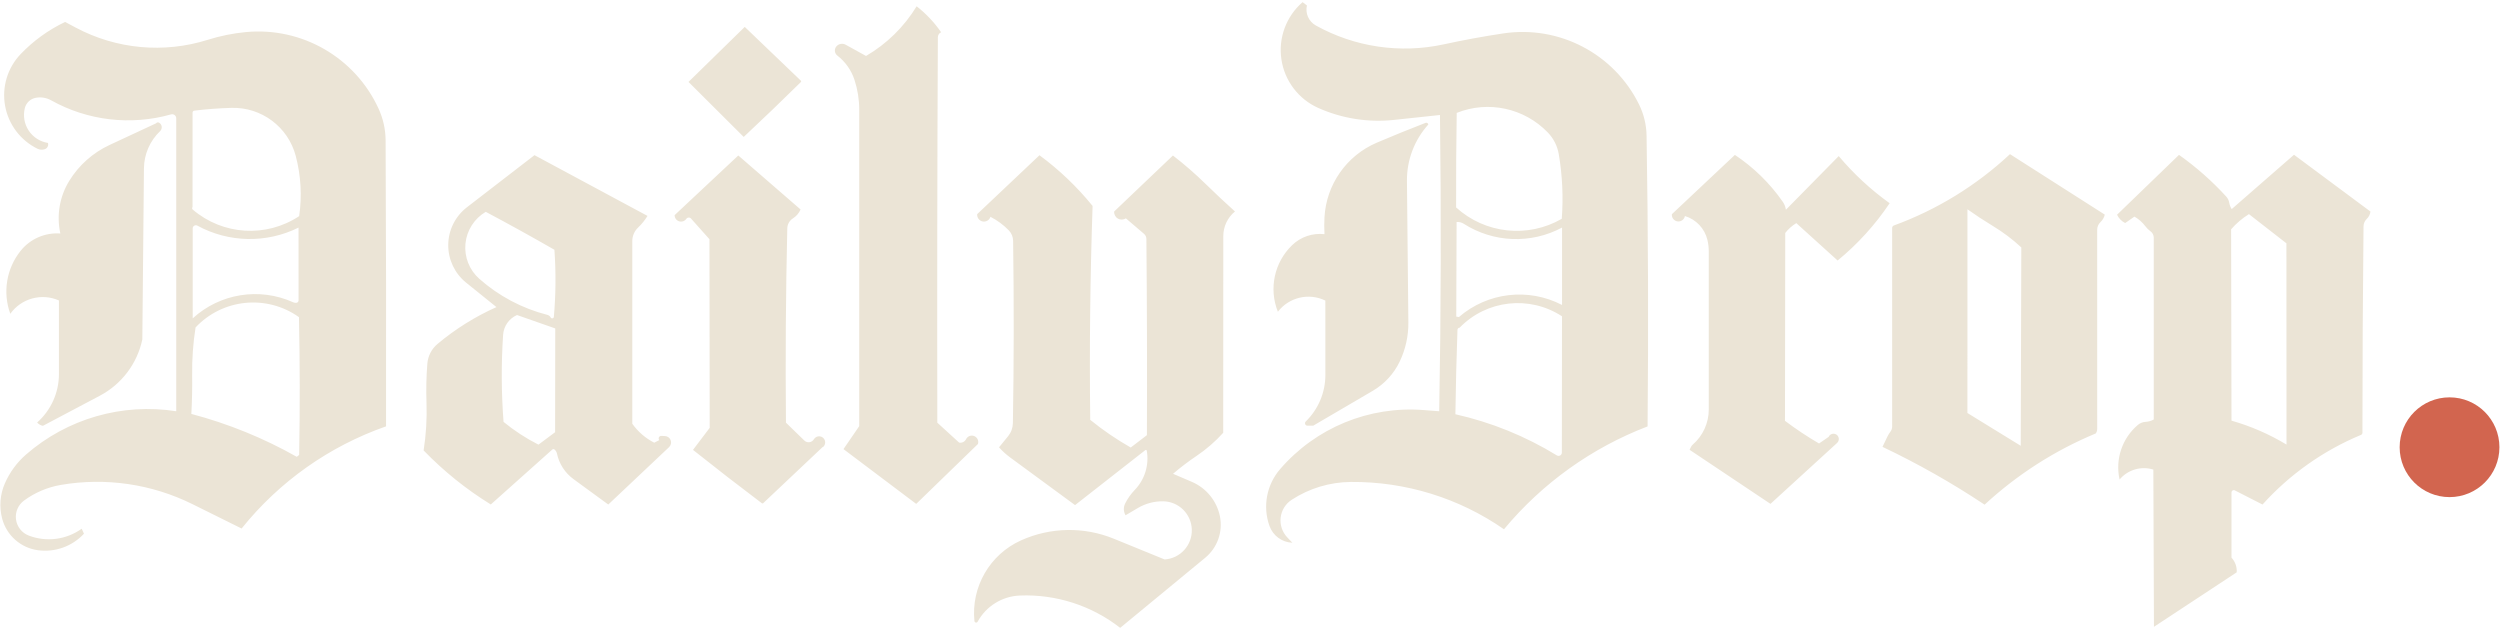
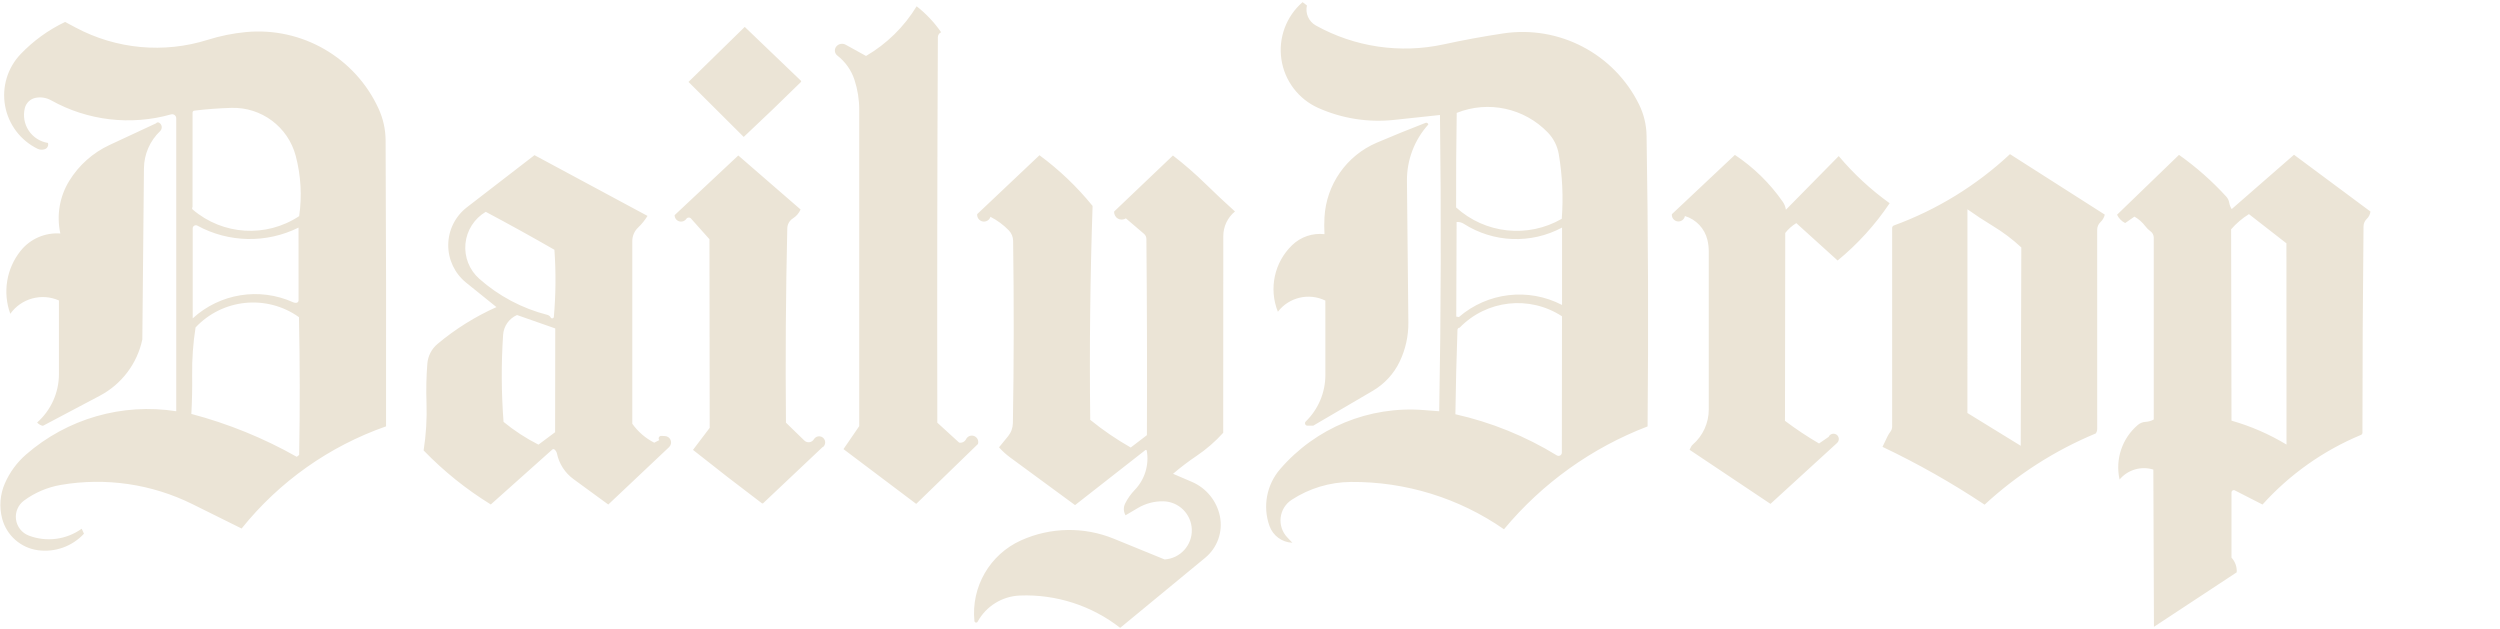
- <svg xmlns="http://www.w3.org/2000/svg" viewBox="14 13 867 218" role="img" aria-label="DailyDrop.">
+ <svg xmlns="http://www.w3.org/2000/svg" viewBox="14 13 867 218" role="img" aria-label="DailyDrop">
  <path fill="#ebe4d6" d="M417.89 207.02A10.09 10.09 0 0 0 427.32 196.69A10.09 10.09 0 0 0 417.38 186.85A16.74 16.74 0 0 0 408.63 189.17L404.34 191.7A4.28 4.28 0 0 1 404.2 187.62A19.23 19.23 0 0 1 407.55 182.89A15.71 15.71 0 0 0 411.7 169.29A0.31 0.31 0 0 0 411.51 169.06A0.31 0.31 0 0 0 411.2 169.1L386.83 188.17L364.33 171.65A24.9 24.9 0 0 1 360.46 168.13L363.6 164.29A7.43 7.43 0 0 0 365.27 159.72A2012.6 2012.6 0 0 0 365.35 96.5A5.28 5.28 0 0 0 363.87 92.91A24.09 24.09 0 0 0 357.49 88.19A2.36 2.36 0 0 1 354.77 89.8A2.36 2.36 0 0 1 352.89 87.26L374.49 66.84A100.33 100.33 0 0 1 392.91 84.42A1608.38 1608.38 0 0 0 392.09 158.6A103.02 103.02 0 0 0 406.14 168.2L411.75 163.91A5226.14 5226.14 0 0 0 411.57 95.85A2.34 2.34 0 0 0 410.74 94.09L404.45 88.72A2.62 2.62 0 0 1 401.68 88.8A2.62 2.62 0 0 1 400.39 86.35L420.77 66.93A127.76 127.76 0 0 1 432.15 76.83A335.11 335.11 0 0 0 442.29 86.34A11.02 11.02 0 0 0 438.24 94.88L438.21 163.09A50.71 50.71 0 0 1 428.92 171.14A89.59 89.59 0 0 0 420.81 177.31L427.34 180.11A16.58 16.58 0 0 1 437.07 192.07A14.83 14.83 0 0 1 431.96 206.44L402.48 230.74A53.14 53.14 0 0 0 367.69 219.53A17.48 17.48 0 0 0 353.04 228.61A0.59 0.59 0 0 1 352.4 228.9A0.59 0.59 0 0 1 351.93 228.38A27.67 27.67 0 0 1 368.12 200.39A40.78 40.78 0 0 1 400.25 199.82ZM760.92 158.48V95.39A2.68 2.68 0 0 0 759.8 93.22A8.42 8.42 0 0 1 758 91.45A12.45 12.45 0 0 0 754.23 88.12L751.01 90.35A6.13 6.13 0 0 1 748.19 87.47L769.68 66.71A102.39 102.39 0 0 1 786.05 81.16A4.15 4.15 0 0 1 787.09 83.29A5.6 5.6 0 0 0 787.96 85.51L809.56 66.67L836.07 86.36A4.15 4.15 0 0 1 834.8 88.91A3.63 3.63 0 0 0 833.67 91.5A6883.42 6883.42 0 0 0 833.29 163.09A0.79 0.79 0 0 1 832.8 163.82A95.21 95.21 0 0 0 798.64 187.97L789.02 183.06A0.79 0.79 0 0 0 788.25 183.09A0.79 0.79 0 0 0 787.88 183.76V206.39A6.8 6.8 0 0 1 789.69 211.48L760.99 230.38L760.78 175.85A11.04 11.04 0 0 0 749.07 179.29A19.29 19.29 0 0 1 755.4 160.37A4.54 4.54 0 0 1 758.1 159.3A6.35 6.35 0 0 0 760.92 158.48ZM75.12 155.62V54.03A1.42 1.42 0 0 0 74.56 52.9A1.42 1.42 0 0 0 73.32 52.67A54.76 54.76 0 0 1 31.71 47.78A7.9 7.9 0 0 0 26.39 46.92A4.82 4.82 0 0 0 22.61 50.49A9.83 9.83 0 0 0 23.96 58.3A9.83 9.83 0 0 0 30.63 62.57A1.73 1.73 0 0 1 29.58 64.72A3.28 3.28 0 0 1 27.01 64.59A20.66 20.66 0 0 1 15.76 49.66A20.66 20.66 0 0 1 21.16 31.76A52.62 52.62 0 0 1 36.58 20.61L40.28 22.58A59.41 59.41 0 0 0 86.04 26.81A64.32 64.32 0 0 1 99.23 24.13A45.86 45.86 0 0 1 145.31 50.73A26.73 26.73 0 0 1 147.73 61.71A14488.32 14488.32 0 0 1 147.88 160.86A111.39 111.39 0 0 0 97.79 196.29L80.75 187.84A74.45 74.45 0 0 0 35.09 181.17A30.2 30.2 0 0 0 22.34 186.59A6.98 6.98 0 0 0 19.55 193.15A6.98 6.98 0 0 0 23.98 198.74A19.54 19.54 0 0 0 42.33 196.36L43.12 198.09A18.41 18.41 0 0 1 27.18 203.82A14.9 14.9 0 0 1 14.74 192.83A18.66 18.66 0 0 1 15.7 180.61A28.26 28.26 0 0 1 23.03 170.63A64.21 64.21 0 0 1 75.12 155.62ZM513.12 155.62A3310.65 3310.65 0 0 0 513.38 52.88L497.49 54.58A51.13 51.13 0 0 1 471.18 50.44A21.99 21.99 0 0 1 458.39 33.59A21.99 21.99 0 0 1 465.73 13.75L467.24 14.89A6.33 6.33 0 0 0 470.33 21.84A63.58 63.58 0 0 0 514.7 28.38A323.33 323.33 0 0 1 535.32 24.59A45.03 45.03 0 0 1 582.43 49.24A25.41 25.41 0 0 1 585.03 60.04A3856.33 3856.33 0 0 1 585.38 160.88A121.12 121.12 0 0 0 535.58 196.55A91.73 91.73 0 0 0 482.46 180.14A38.12 38.12 0 0 0 461.94 186.34A8.53 8.53 0 0 0 458.13 192.5A8.53 8.53 0 0 0 460.43 199.37L462.19 201.22A8.78 8.78 0 0 1 454.25 195.39A19.91 19.91 0 0 1 457.92 175.72A59.57 59.57 0 0 1 507.74 155.21ZM160.91 169.21A86.98 86.98 0 0 0 161.91 152.69A119.97 119.97 0 0 1 162.2 139.13A9.96 9.96 0 0 1 165.74 132.27A87.36 87.36 0 0 1 186.17 119.5L175.66 111.03A16.65 16.65 0 0 1 169.45 97.9A16.65 16.65 0 0 1 175.92 84.89L199.36 66.81L238.56 87.88A20.23 20.23 0 0 1 235.28 91.93A6.45 6.45 0 0 0 233.28 96.6V159.96A21.36 21.36 0 0 0 240.88 166.53L242.64 165.63A0.89 0.89 0 0 1 242.53 164.63A0.89 0.89 0 0 1 243.42 164.17A8.13 8.13 0 0 0 244.48 164.22A2.22 2.22 0 0 1 246.57 165.61A2.22 2.22 0 0 1 246.04 168.06L224.95 187.97L212.87 179.14A14.7 14.7 0 0 1 207.16 170.32A2.55 2.55 0 0 0 206.31 168.89A0.59 0.59 0 0 0 205.53 168.91L184.21 187.95A120.2 120.2 0 0 1 160.91 169.21ZM331.74 187.75L306.52 168.75L311.98 160.79V51.02A33.17 33.17 0 0 0 310.34 40.71A17.59 17.59 0 0 0 304.38 32.26A2.2 2.2 0 0 1 303.54 30.75A2.2 2.2 0 0 1 304.05 29.1A2.6 2.6 0 0 1 307.28 28.51L314.34 32.41A50.15 50.15 0 0 0 331.89 15.18A41.14 41.14 0 0 1 340.38 24.18A1.92 1.92 0 0 0 339.25 25.92A20018.1 20018.1 0 0 0 339.06 159.58L346.63 166.5A2.23 2.23 0 0 0 349.03 165.31A2.23 2.23 0 0 1 351.86 164.23A2.23 2.23 0 0 1 353.15 166.98ZM633.12 93.79L633.03 158.94A120.26 120.26 0 0 0 644.84 166.8L648.16 164.52A1.85 1.85 0 0 1 649.9 163.41A1.85 1.85 0 0 1 651.59 164.6A1.85 1.85 0 0 1 651.1 166.62L628 187.74L599.95 168.99L600.42 168.02A2.69 2.69 0 0 1 601.07 167.17A16.1 16.1 0 0 0 606.6 155.02V100.18A17.09 17.09 0 0 0 606.14 96.23A11.44 11.44 0 0 0 598.33 87.92A2.29 2.29 0 0 1 595.76 89.78A2.29 2.29 0 0 1 593.81 87.28L615.66 66.72A62.22 62.22 0 0 1 632.25 82.95A6.4 6.4 0 0 1 633.35 85.74L651.67 67.13A96.83 96.83 0 0 0 669.33 83.48A92.03 92.03 0 0 1 651.29 103.35L636.96 90.38A14.24 14.24 0 0 0 633.12 93.79ZM740.8 163.32A130.63 130.63 0 0 0 702.26 188.02A283.39 283.39 0 0 0 666.85 167.97L668.55 164.42A9.35 9.35 0 0 1 669.58 162.74A3 3 0 0 0 670.2 160.91V92.05A0.9 0.9 0 0 1 670.79 91.2A118.67 118.67 0 0 0 711.06 66.46L743.94 87.43A5.04 5.04 0 0 1 742.46 90.01A3.67 3.67 0 0 0 741.3 92.69L741.31 161.74A2.7 2.7 0 0 1 740.8 163.32ZM260.12 161.38L260.04 95.96L253.64 88.79A1.04 1.04 0 0 0 252.8 88.45A1.04 1.04 0 0 0 252.01 88.9A2.22 2.22 0 0 1 249.51 89.75A2.22 2.22 0 0 1 247.96 87.61L270.04 66.92L291.64 85.65A6.93 6.93 0 0 1 288.98 88.74A4.2 4.2 0 0 0 287.03 92.2A2075.15 2075.15 0 0 0 286.57 159.58L292.95 165.78A2.12 2.12 0 0 0 294.71 166.36A2.12 2.12 0 0 0 296.25 165.34A2.11 2.11 0 0 1 298.31 164.32A2.11 2.11 0 0 1 300.08 165.78A2.11 2.11 0 0 1 299.47 168A0.2 0.2 0 0 1 299.23 168.01A0.2 0.2 0 0 1 299.15 167.79A0.2 0.2 0 0 1 299.35 167.65A0.2 0.2 0 0 1 299.53 167.81L278.68 187.5A0.36 0.36 0 0 1 278.22 187.53A1161.27 1161.27 0 0 1 254.33 169.02ZM116.93 171.43L117.75 170.76A1217.46 1217.46 0 0 0 117.68 122.99A27.38 27.38 0 0 0 81.82 126.56A97.72 97.72 0 0 0 80.64 143.09A197.92 197.92 0 0 1 80.36 156.55A154.47 154.47 0 0 1 116.93 171.43ZM555.7 122.69A28.06 28.06 0 0 0 520.2 126.64A0.77 0.77 0 0 0 519.45 127.38A1350.12 1350.12 0 0 0 518.73 156.66A115.86 115.86 0 0 1 553.91 170.93A1.15 1.15 0 0 0 555.07 170.96A1.15 1.15 0 0 0 555.65 169.96ZM714.99 98.81A60.55 60.55 0 0 0 705.06 91.33A138.25 138.25 0 0 1 696.31 85.58L696.3 156.23L714.79 167.6ZM206.56 126.9L193.3 122.25A8.07 8.07 0 0 0 188.48 129.11A211.07 211.07 0 0 0 188.63 159.31A66.32 66.32 0 0 0 200.74 167.2L206.51 162.89ZM787.75 92.52L787.88 158.88A78.37 78.37 0 0 1 806.96 167.18L806.93 97.38L793.93 87.26A27.35 27.35 0 0 0 787.75 92.52ZM509.34 56.18A28.76 28.76 0 0 0 501.93 75.72L502.42 124.85A30.71 30.71 0 0 1 499.42 138.38A23.48 23.48 0 0 1 490.09 148.53L469.42 160.63H467.42A0.84 0.84 0 0 1 466.64 160.1A0.84 0.84 0 0 1 466.83 159.18A22.49 22.49 0 0 0 473.64 143.06L473.63 117.24A13.38 13.38 0 0 0 457.17 121.11A21.14 21.14 0 0 1 462.14 97.99A13.88 13.88 0 0 1 473.33 94.21A52.07 52.07 0 0 1 473.33 88.33A29.94 29.94 0 0 1 491.47 62.48A527.79 527.79 0 0 1 508.38 55.61A0.7 0.7 0 0 1 508.99 55.66A0.7 0.7 0 0 1 509.34 56.18ZM26.88 159.53A22.45 22.45 0 0 0 34.44 142.72V117.2A13.85 13.85 0 0 0 17.57 121.82A22.58 22.58 0 0 1 21.14 100A16.13 16.13 0 0 1 34.93 93.98A24.69 24.69 0 0 1 38.01 75.73A32.49 32.49 0 0 1 51.97 63.29L68.12 55.77A0.78 0.78 0 0 1 69.14 55.53A1.84 1.84 0 0 1 70.08 56.91A1.84 1.84 0 0 1 69.52 58.48A18.06 18.06 0 0 0 63.92 71.38L63.36 130.72A28.8 28.8 0 0 1 48.65 150.22L28.88 160.68A3.62 3.62 0 0 1 26.88 159.53ZM206.27 99.62A826.69 826.69 0 0 0 182.46 86.46A14.42 14.42 0 0 0 175.42 97.49A14.42 14.42 0 0 0 180.21 109.68A56.81 56.81 0 0 0 203.84 122.2A1.8 1.8 0 0 1 204.98 123.1A0.58 0.58 0 0 0 205.61 123.4A0.58 0.58 0 0 0 206.08 122.88A146.03 146.03 0 0 0 206.27 99.62ZM519.03 122.79L519.94 122.96A32.08 32.08 0 0 1 555.71 118.76L555.72 91.92A33.73 33.73 0 0 1 521.64 90.61A4 4 0 0 0 519.15 89.99ZM117.53 91.93A37.99 37.99 0 0 1 82.44 91.25A1.09 1.09 0 0 0 81.36 91.27A1.09 1.09 0 0 0 80.83 92.21L80.83 123.41A32.05 32.05 0 0 1 115.71 117.85A1.98 1.98 0 0 0 116.85 118A0.83 0.83 0 0 0 117.54 117.18ZM80.77 84.82A0.61 0.61 0 0 0 80.84 85.68A30.74 30.74 0 0 0 117.75 87.96A52.27 52.27 0 0 0 116.56 67.06A22.39 22.39 0 0 0 94.27 50.41A140.42 140.42 0 0 0 81.38 51.37A0.69 0.69 0 0 0 80.78 52.05ZM555.62 88.88A92.51 92.51 0 0 0 554.58 66.46A14.25 14.25 0 0 0 550.81 58.98A28.93 28.93 0 0 0 519.19 52.15A1711.46 1711.46 0 0 0 518.98 84.94A31.25 31.25 0 0 0 555.62 88.88ZM271.92 60.49L252.77 41.41L272.28 22.33L291.76 41A0.31 0.31 0 0 1 291.85 41.22A0.31 0.31 0 0 1 291.76 41.44A1086 1086 0 0 1 271.92 60.49Z" />
-   <circle cx="863.5" cy="168.1" r="17.3" fill="#d2654f" />
</svg>
